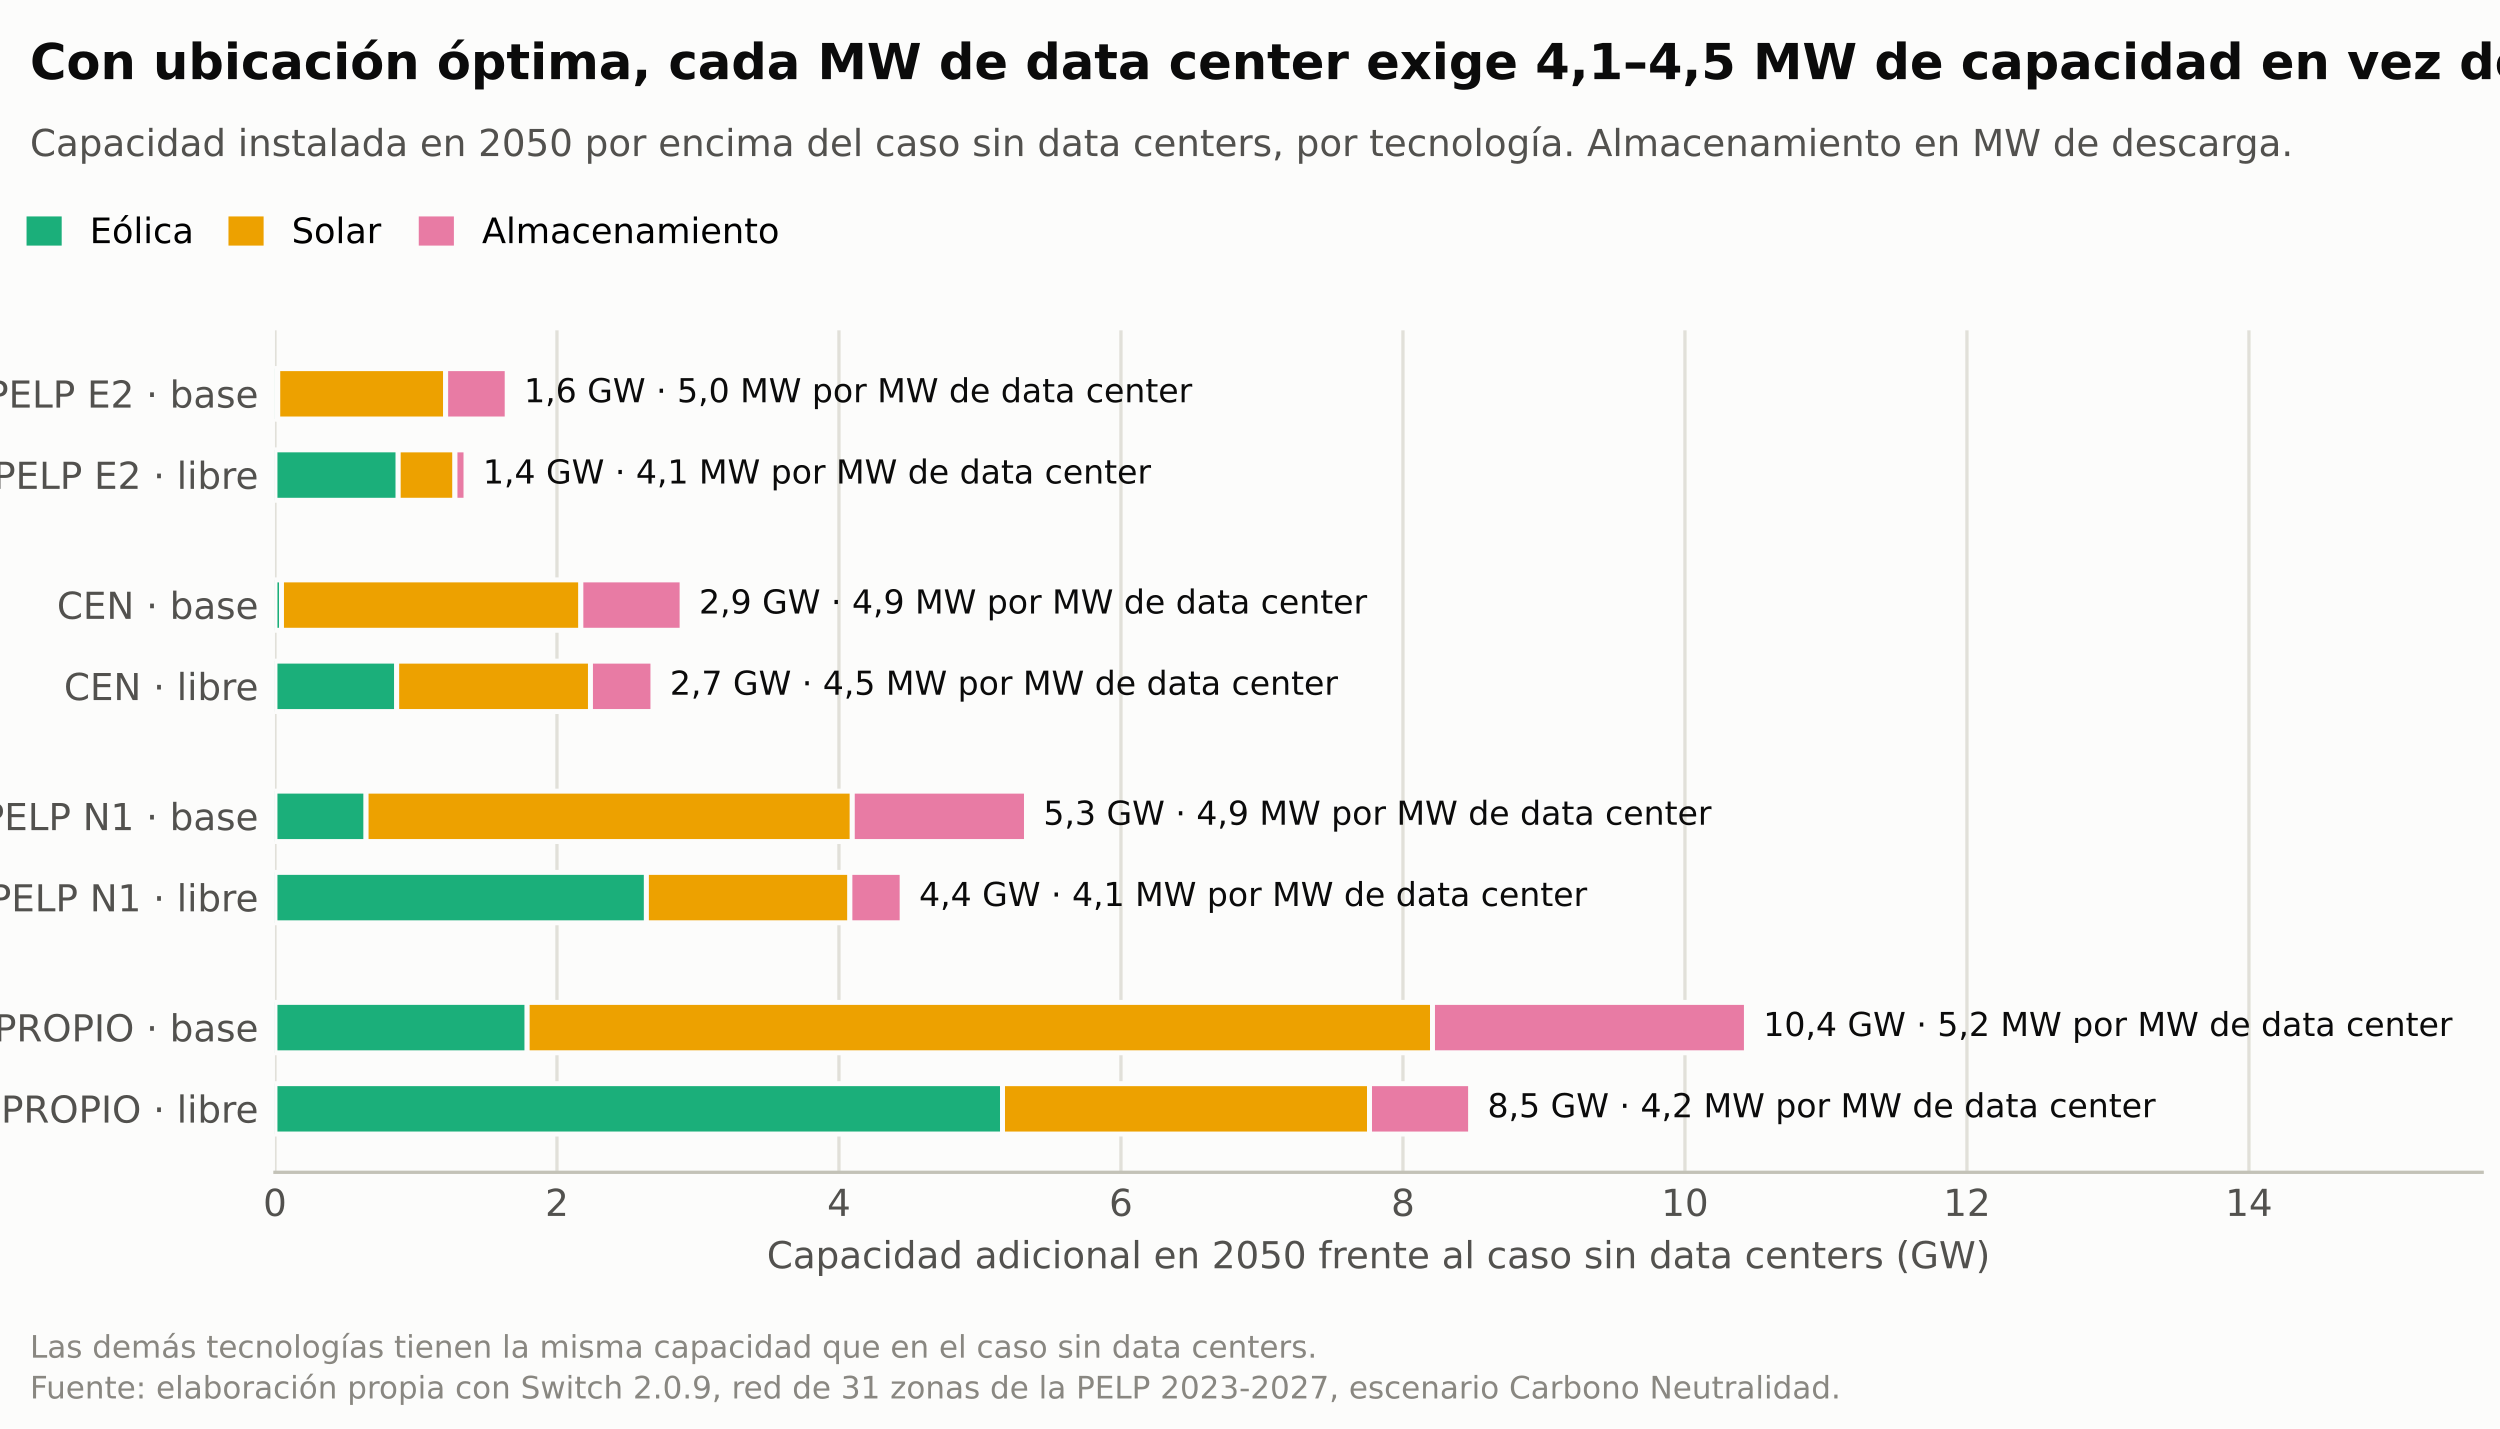
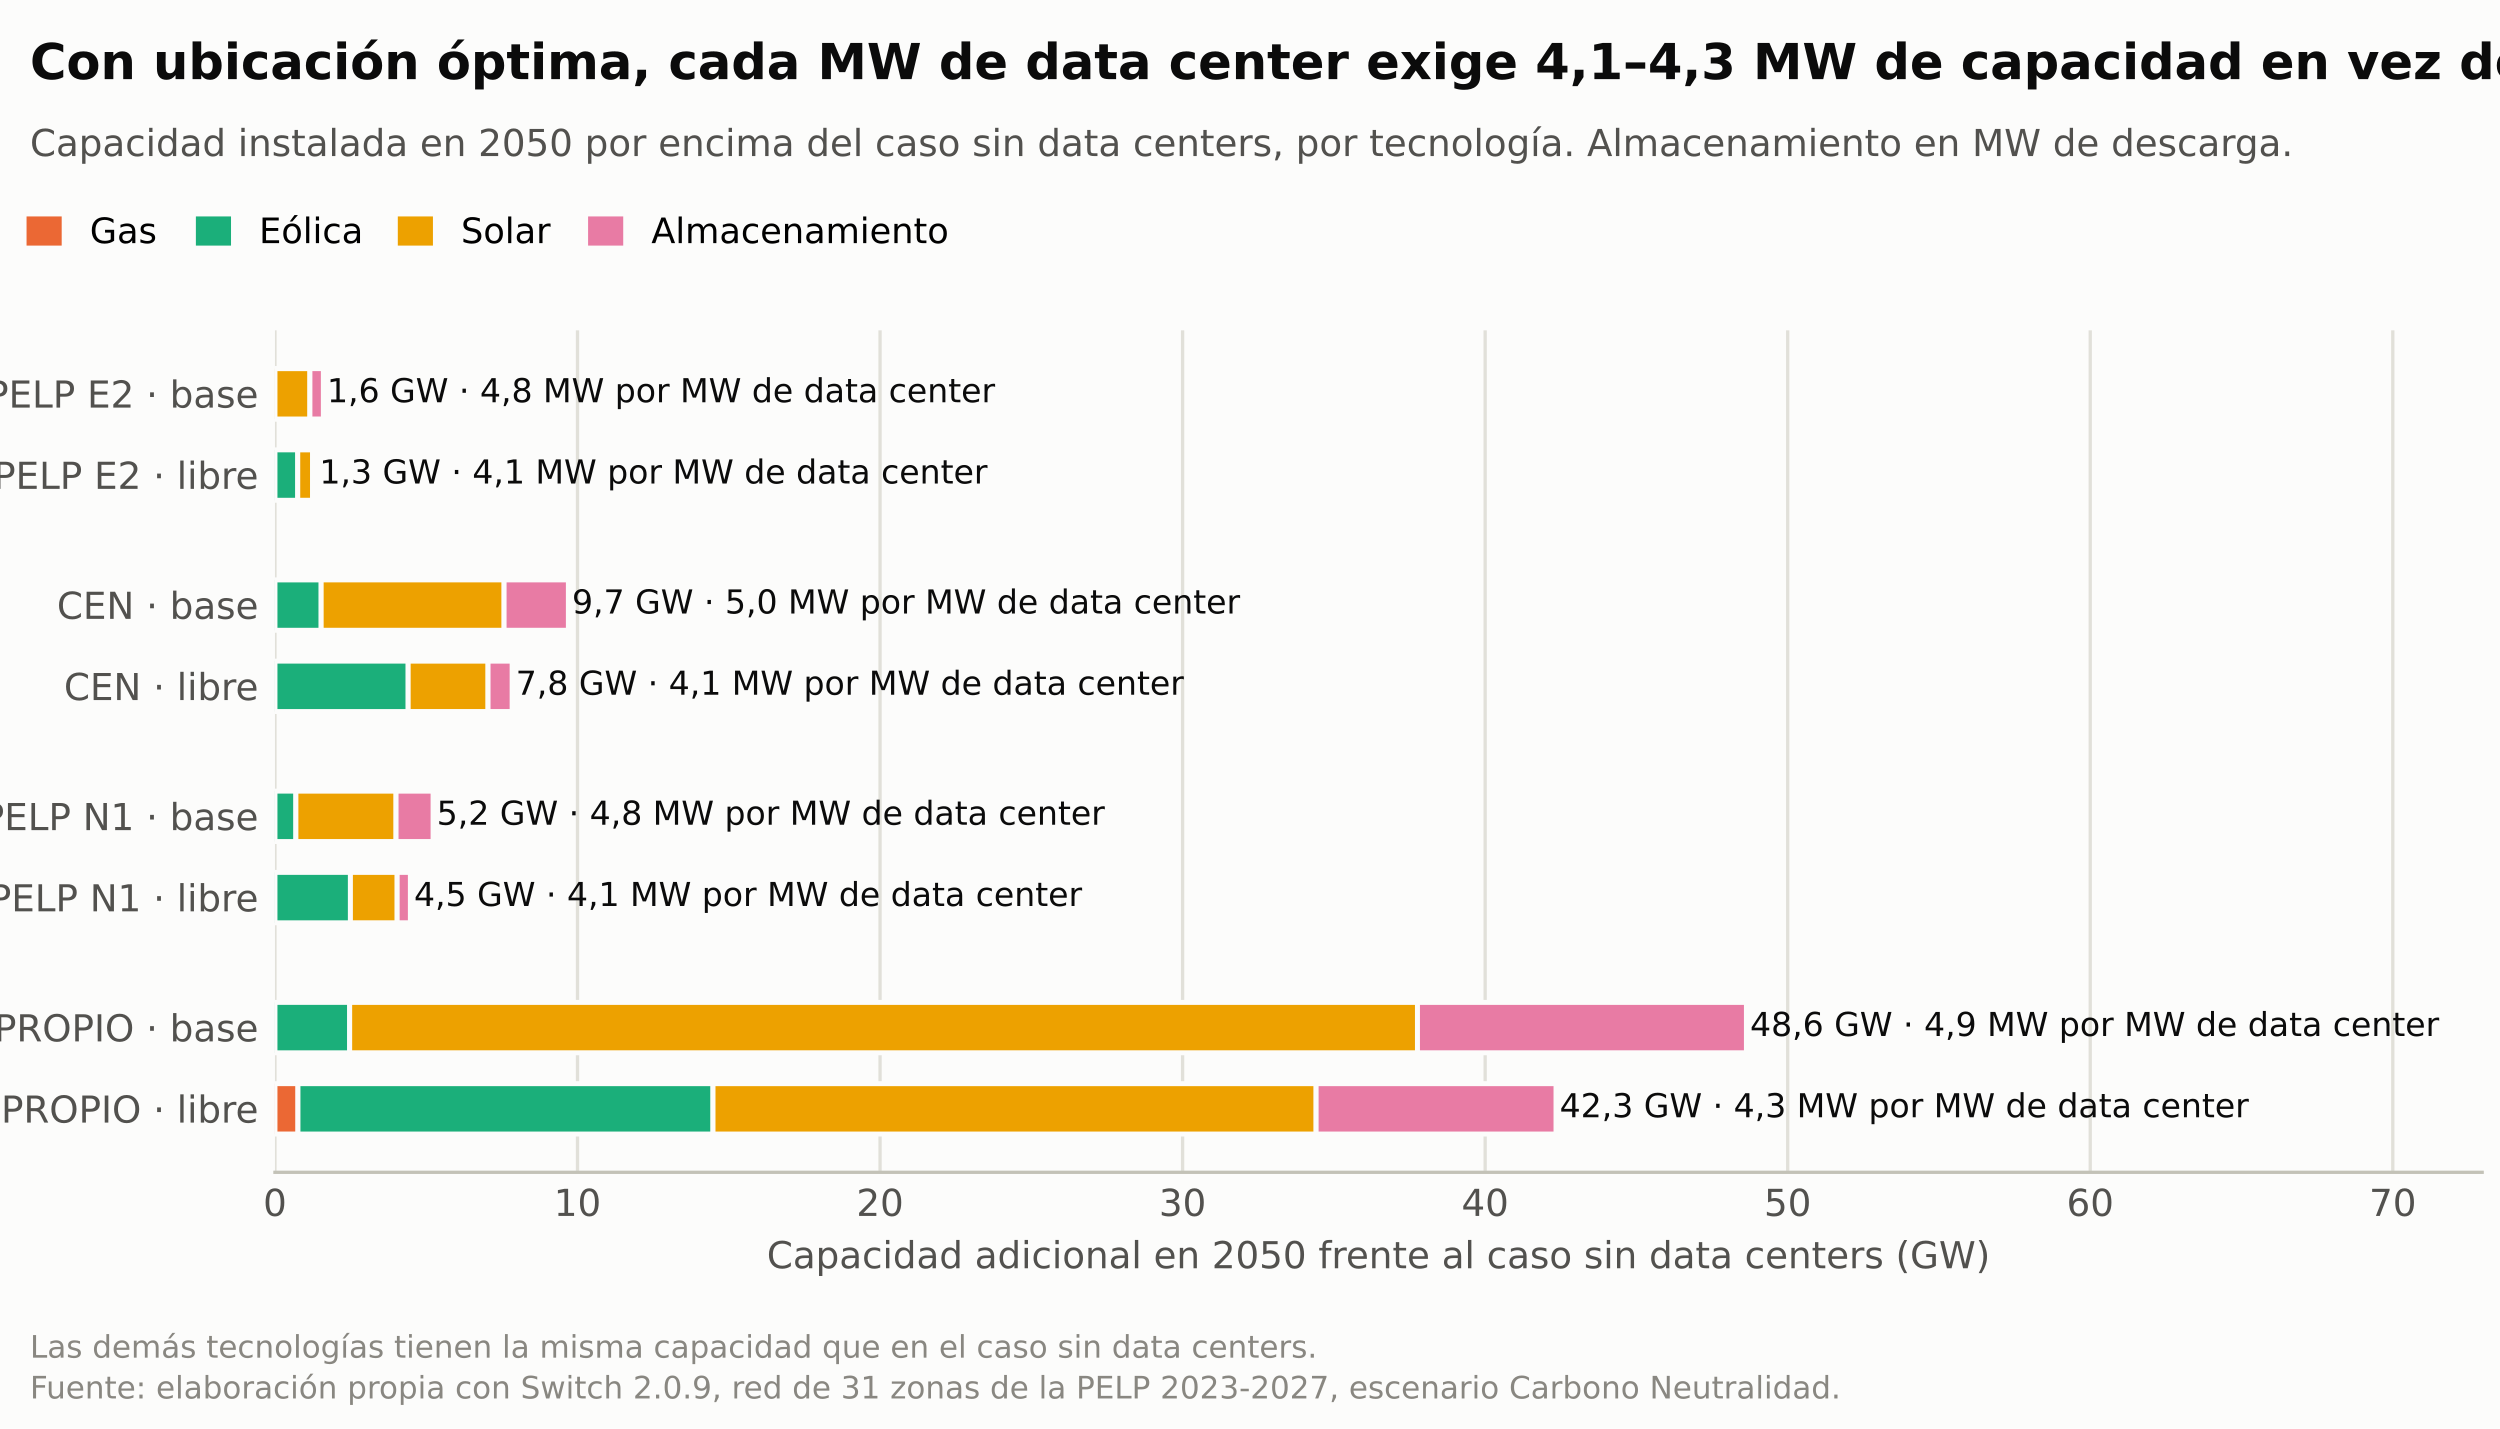
<svg xmlns="http://www.w3.org/2000/svg" width="604.8pt" height="345.6pt" viewBox="0 0 604.8 345.6" version="1.1">
  <defs>
    <style type="text/css">*{stroke-linejoin: round; stroke-linecap: butt}</style>
  </defs>
  <g id="figure_1">
    <g id="patch_1">
      <path d="M 0 345.6  L 604.8 345.6  L 604.8 0  L 0 0  z " style="fill: #fcfcfb" />
    </g>
    <g id="axes_1">
      <g id="patch_2">
        <path d="M 66.519 283.605  L 600.48 283.605  L 600.48 79.92  L 66.519 79.92  z " style="fill: #fcfcfb" />
      </g>
      <g id="matplotlib.axis_1">
        <g id="xtick_1">
          <g id="line2d_1">
-             <path d="M 66.519 283.605  L 66.519 79.92  " clip-path="url(#p12da7a8cfd)" style="fill: none; stroke: #e1e0d9; stroke-width: 0.8; stroke-linecap: square" />
+             <path d="M 66.519 283.605  L 66.519 79.92  " clip-path="url(#pd8468b30a0)" style="fill: none; stroke: #e1e0d9; stroke-width: 0.8; stroke-linecap: square" />
          </g>
          <g id="line2d_2" />
          <g id="text_1">
            <text style="font-size: 9px; font-family: 'Segoe UI', 'DejaVu Sans'; text-anchor: middle; fill: #52514e" x="66.519" y="294.158" transform="rotate(-0 66.51906 294.1575)">0</text>
          </g>
        </g>
        <g id="xtick_2">
          <g id="line2d_3">
-             <path d="M 134.74 283.605  L 134.74 79.92  " clip-path="url(#p12da7a8cfd)" style="fill: none; stroke: #e1e0d9; stroke-width: 0.8; stroke-linecap: square" />
+             <path d="M 139.711 283.605  L 139.711 79.92  " clip-path="url(#pd8468b30a0)" style="fill: none; stroke: #e1e0d9; stroke-width: 0.8; stroke-linecap: square" />
          </g>
          <g id="line2d_4" />
          <g id="text_2">
-             <text style="font-size: 9px; font-family: 'Segoe UI', 'DejaVu Sans'; text-anchor: middle; fill: #52514e" x="134.74" y="294.158" transform="rotate(-0 134.7397 294.1575)">2</text>
+             <text style="font-size: 9px; font-family: 'Segoe UI', 'DejaVu Sans'; text-anchor: middle; fill: #52514e" x="139.711" y="294.158" transform="rotate(-0 139.711 294.1575)">10</text>
          </g>
        </g>
        <g id="xtick_3">
          <g id="line2d_5">
-             <path d="M 202.96 283.605  L 202.96 79.92  " clip-path="url(#p12da7a8cfd)" style="fill: none; stroke: #e1e0d9; stroke-width: 0.8; stroke-linecap: square" />
+             <path d="M 212.903 283.605  L 212.903 79.92  " clip-path="url(#pd8468b30a0)" style="fill: none; stroke: #e1e0d9; stroke-width: 0.8; stroke-linecap: square" />
          </g>
          <g id="line2d_6" />
          <g id="text_3">
-             <text style="font-size: 9px; font-family: 'Segoe UI', 'DejaVu Sans'; text-anchor: middle; fill: #52514e" x="202.96" y="294.158" transform="rotate(-0 202.9604 294.1575)">4</text>
+             <text style="font-size: 9px; font-family: 'Segoe UI', 'DejaVu Sans'; text-anchor: middle; fill: #52514e" x="212.903" y="294.158" transform="rotate(-0 212.903 294.1575)">20</text>
          </g>
        </g>
        <g id="xtick_4">
          <g id="line2d_7">
-             <path d="M 271.181 283.605  L 271.181 79.92  " clip-path="url(#p12da7a8cfd)" style="fill: none; stroke: #e1e0d9; stroke-width: 0.8; stroke-linecap: square" />
+             <path d="M 286.095 283.605  L 286.095 79.92  " clip-path="url(#pd8468b30a0)" style="fill: none; stroke: #e1e0d9; stroke-width: 0.8; stroke-linecap: square" />
          </g>
          <g id="line2d_8" />
          <g id="text_4">
-             <text style="font-size: 9px; font-family: 'Segoe UI', 'DejaVu Sans'; text-anchor: middle; fill: #52514e" x="271.181" y="294.158" transform="rotate(-0 271.1811 294.1575)">6</text>
+             <text style="font-size: 9px; font-family: 'Segoe UI', 'DejaVu Sans'; text-anchor: middle; fill: #52514e" x="286.095" y="294.158" transform="rotate(-0 286.095 294.1575)">30</text>
          </g>
        </g>
        <g id="xtick_5">
          <g id="line2d_9">
-             <path d="M 339.402 283.605  L 339.402 79.92  " clip-path="url(#p12da7a8cfd)" style="fill: none; stroke: #e1e0d9; stroke-width: 0.8; stroke-linecap: square" />
+             <path d="M 359.287 283.605  L 359.287 79.92  " clip-path="url(#pd8468b30a0)" style="fill: none; stroke: #e1e0d9; stroke-width: 0.8; stroke-linecap: square" />
          </g>
          <g id="line2d_10" />
          <g id="text_5">
-             <text style="font-size: 9px; font-family: 'Segoe UI', 'DejaVu Sans'; text-anchor: middle; fill: #52514e" x="339.402" y="294.158" transform="rotate(-0 339.4017 294.1575)">8</text>
+             <text style="font-size: 9px; font-family: 'Segoe UI', 'DejaVu Sans'; text-anchor: middle; fill: #52514e" x="359.287" y="294.158" transform="rotate(-0 359.2869 294.1575)">40</text>
          </g>
        </g>
        <g id="xtick_6">
          <g id="line2d_11">
-             <path d="M 407.622 283.605  L 407.622 79.92  " clip-path="url(#p12da7a8cfd)" style="fill: none; stroke: #e1e0d9; stroke-width: 0.8; stroke-linecap: square" />
+             <path d="M 432.479 283.605  L 432.479 79.92  " clip-path="url(#pd8468b30a0)" style="fill: none; stroke: #e1e0d9; stroke-width: 0.8; stroke-linecap: square" />
          </g>
          <g id="line2d_12" />
          <g id="text_6">
-             <text style="font-size: 9px; font-family: 'Segoe UI', 'DejaVu Sans'; text-anchor: middle; fill: #52514e" x="407.622" y="294.158" transform="rotate(-0 407.6224 294.1575)">10</text>
+             <text style="font-size: 9px; font-family: 'Segoe UI', 'DejaVu Sans'; text-anchor: middle; fill: #52514e" x="432.479" y="294.158" transform="rotate(-0 432.4789 294.1575)">50</text>
          </g>
        </g>
        <g id="xtick_7">
          <g id="line2d_13">
-             <path d="M 475.843 283.605  L 475.843 79.92  " clip-path="url(#p12da7a8cfd)" style="fill: none; stroke: #e1e0d9; stroke-width: 0.8; stroke-linecap: square" />
+             <path d="M 505.671 283.605  L 505.671 79.92  " clip-path="url(#pd8468b30a0)" style="fill: none; stroke: #e1e0d9; stroke-width: 0.8; stroke-linecap: square" />
          </g>
          <g id="line2d_14" />
          <g id="text_7">
-             <text style="font-size: 9px; font-family: 'Segoe UI', 'DejaVu Sans'; text-anchor: middle; fill: #52514e" x="475.843" y="294.158" transform="rotate(-0 475.843 294.1575)">12</text>
+             <text style="font-size: 9px; font-family: 'Segoe UI', 'DejaVu Sans'; text-anchor: middle; fill: #52514e" x="505.671" y="294.158" transform="rotate(-0 505.6709 294.1575)">60</text>
          </g>
        </g>
        <g id="xtick_8">
          <g id="line2d_15">
-             <path d="M 544.064 283.605  L 544.064 79.92  " clip-path="url(#p12da7a8cfd)" style="fill: none; stroke: #e1e0d9; stroke-width: 0.8; stroke-linecap: square" />
+             <path d="M 578.863 283.605  L 578.863 79.92  " clip-path="url(#pd8468b30a0)" style="fill: none; stroke: #e1e0d9; stroke-width: 0.8; stroke-linecap: square" />
          </g>
          <g id="line2d_16" />
          <g id="text_8">
-             <text style="font-size: 9px; font-family: 'Segoe UI', 'DejaVu Sans'; text-anchor: middle; fill: #52514e" x="544.064" y="294.158" transform="rotate(-0 544.0637 294.1575)">14</text>
+             <text style="font-size: 9px; font-family: 'Segoe UI', 'DejaVu Sans'; text-anchor: middle; fill: #52514e" x="578.863" y="294.158" transform="rotate(-0 578.8628 294.1575)">70</text>
          </g>
        </g>
        <g id="text_9">
          <text style="font-size: 9px; font-family: 'Segoe UI', 'DejaVu Sans'; text-anchor: middle; fill: #52514e" x="333.5" y="306.81" transform="rotate(-0 333.4995 306.81)">Capacidad adicional en 2050 frente al caso sin data centers (GW)</text>
        </g>
      </g>
      <g id="matplotlib.axis_2">
        <g id="ytick_1">
          <g id="line2d_17" />
          <g id="text_10">
            <text style="font-size: 9px; font-family: 'Segoe UI', 'DejaVu Sans'; text-anchor: end; fill: #52514e" x="62.519" y="98.603" transform="rotate(-0 62.51906 98.60348)">PELP E2 · base</text>
          </g>
        </g>
        <g id="ytick_2">
          <g id="line2d_18" />
          <g id="text_11">
            <text style="font-size: 9px; font-family: 'Segoe UI', 'DejaVu Sans'; text-anchor: end; fill: #52514e" x="62.519" y="118.26" transform="rotate(-0 62.51906 118.2604)">PELP E2 · libre</text>
          </g>
        </g>
        <g id="ytick_3">
          <g id="line2d_19" />
          <g id="text_12">
            <text style="font-size: 9px; font-family: 'Segoe UI', 'DejaVu Sans'; text-anchor: end; fill: #52514e" x="62.519" y="149.712" transform="rotate(-0 62.51906 149.7115)">CEN · base</text>
          </g>
        </g>
        <g id="ytick_4">
          <g id="line2d_20" />
          <g id="text_13">
            <text style="font-size: 9px; font-family: 'Segoe UI', 'DejaVu Sans'; text-anchor: end; fill: #52514e" x="62.519" y="169.368" transform="rotate(-0 62.51906 169.3685)">CEN · libre</text>
          </g>
        </g>
        <g id="ytick_5">
          <g id="line2d_21" />
          <g id="text_14">
            <text style="font-size: 9px; font-family: 'Segoe UI', 'DejaVu Sans'; text-anchor: end; fill: #52514e" x="62.519" y="200.82" transform="rotate(-0 62.51906 200.8196)">PELP N1 · base</text>
          </g>
        </g>
        <g id="ytick_6">
          <g id="line2d_22" />
          <g id="text_15">
            <text style="font-size: 9px; font-family: 'Segoe UI', 'DejaVu Sans'; text-anchor: end; fill: #52514e" x="62.519" y="220.477" transform="rotate(-0 62.51906 220.4765)">PELP N1 · libre</text>
          </g>
        </g>
        <g id="ytick_7">
          <g id="line2d_23" />
          <g id="text_16">
            <text style="font-size: 9px; font-family: 'Segoe UI', 'DejaVu Sans'; text-anchor: end; fill: #52514e" x="62.519" y="251.928" transform="rotate(-0 62.51906 251.9277)">PROPIO · base</text>
          </g>
        </g>
        <g id="ytick_8">
          <g id="line2d_24" />
          <g id="text_17">
            <text style="font-size: 9px; font-family: 'Segoe UI', 'DejaVu Sans'; text-anchor: end; fill: #52514e" x="62.519" y="271.585" transform="rotate(-0 62.51906 271.5846)">PROPIO · libre</text>
          </g>
        </g>
      </g>
      <g id="patch_3">
-         <path d="M 66.519 101.366  L 67.191 101.366  L 67.191 89.178  L 66.519 89.178  z " clip-path="url(#p12da7a8cfd)" style="fill: #1baf7a; stroke: #fcfcfb; stroke-width: 1.2; stroke-linejoin: miter" />
+         <path d="M 66.519 101.366  L 66.519 101.366  L 66.519 89.178  L 66.519 89.178  z " clip-path="url(#pd8468b30a0)" style="fill: #eb6834; stroke: #fcfcfb; stroke-width: 1.2; stroke-linejoin: miter" />
      </g>
      <g id="patch_4">
-         <path d="M 67.191 101.366  L 107.81 101.366  L 107.81 89.178  L 67.191 89.178  z " clip-path="url(#p12da7a8cfd)" style="fill: #eda100; stroke: #fcfcfb; stroke-width: 1.2; stroke-linejoin: miter" />
+         <path d="M 66.519 101.366  L 66.408 101.366  L 66.408 89.178  L 66.519 89.178  z " clip-path="url(#pd8468b30a0)" style="fill: #1baf7a; stroke: #fcfcfb; stroke-width: 1.2; stroke-linejoin: miter" />
      </g>
      <g id="patch_5">
-         <path d="M 107.81 101.366  L 122.7 101.366  L 122.7 89.178  L 107.81 89.178  z " clip-path="url(#p12da7a8cfd)" style="fill: #e87ba4; stroke: #fcfcfb; stroke-width: 1.2; stroke-linejoin: miter" />
+         <path d="M 66.519 101.366  L 74.975 101.366  L 74.975 89.178  L 66.519 89.178  z " clip-path="url(#pd8468b30a0)" style="fill: #eda100; stroke: #fcfcfb; stroke-width: 1.2; stroke-linejoin: miter" />
      </g>
      <g id="patch_6">
-         <path d="M 66.519 121.023  L 96.33 121.023  L 96.33 108.835  L 66.519 108.835  z " clip-path="url(#p12da7a8cfd)" style="fill: #1baf7a; stroke: #fcfcfb; stroke-width: 1.2; stroke-linejoin: miter" />
+         <path d="M 74.975 101.366  L 78.226 101.366  L 78.226 89.178  L 74.975 89.178  z " clip-path="url(#pd8468b30a0)" style="fill: #e87ba4; stroke: #fcfcfb; stroke-width: 1.2; stroke-linejoin: miter" />
      </g>
      <g id="patch_7">
-         <path d="M 96.33 121.023  L 110.062 121.023  L 110.062 108.835  L 96.33 108.835  z " clip-path="url(#p12da7a8cfd)" style="fill: #eda100; stroke: #fcfcfb; stroke-width: 1.2; stroke-linejoin: miter" />
+         <path d="M 66.519 121.023  L 66.519 121.023  L 66.519 108.835  L 66.519 108.835  z " clip-path="url(#pd8468b30a0)" style="fill: #eb6834; stroke: #fcfcfb; stroke-width: 1.2; stroke-linejoin: miter" />
      </g>
      <g id="patch_8">
-         <path d="M 110.062 121.023  L 112.734 121.023  L 112.734 108.835  L 110.062 108.835  z " clip-path="url(#p12da7a8cfd)" style="fill: #e87ba4; stroke: #fcfcfb; stroke-width: 1.2; stroke-linejoin: miter" />
+         <path d="M 66.519 121.023  L 72.033 121.023  L 72.033 108.835  L 66.519 108.835  z " clip-path="url(#pd8468b30a0)" style="fill: #1baf7a; stroke: #fcfcfb; stroke-width: 1.2; stroke-linejoin: miter" />
      </g>
      <g id="patch_9">
-         <path d="M 66.519 152.474  L 68.097 152.474  L 68.097 140.286  L 66.519 140.286  z " clip-path="url(#p12da7a8cfd)" style="fill: #1baf7a; stroke: #fcfcfb; stroke-width: 1.2; stroke-linejoin: miter" />
+         <path d="M 72.033 121.023  L 75.622 121.023  L 75.622 108.835  L 72.033 108.835  z " clip-path="url(#pd8468b30a0)" style="fill: #eda100; stroke: #fcfcfb; stroke-width: 1.2; stroke-linejoin: miter" />
      </g>
      <g id="patch_10">
-         <path d="M 68.097 152.474  L 140.52 152.474  L 140.52 140.286  L 68.097 140.286  z " clip-path="url(#p12da7a8cfd)" style="fill: #eda100; stroke: #fcfcfb; stroke-width: 1.2; stroke-linejoin: miter" />
+         <path d="M 75.622 121.023  L 76.387 121.023  L 76.387 108.835  L 75.622 108.835  z " clip-path="url(#pd8468b30a0)" style="fill: #e87ba4; stroke: #fcfcfb; stroke-width: 1.2; stroke-linejoin: miter" />
      </g>
      <g id="patch_11">
-         <path d="M 140.52 152.474  L 165.012 152.474  L 165.012 140.286  L 140.52 140.286  z " clip-path="url(#p12da7a8cfd)" style="fill: #e87ba4; stroke: #fcfcfb; stroke-width: 1.2; stroke-linejoin: miter" />
+         <path d="M 66.519 152.474  L 66.519 152.474  L 66.519 140.286  L 66.519 140.286  z " clip-path="url(#pd8468b30a0)" style="fill: #eb6834; stroke: #fcfcfb; stroke-width: 1.2; stroke-linejoin: miter" />
      </g>
      <g id="patch_12">
-         <path d="M 66.519 172.131  L 95.966 172.131  L 95.966 159.943  L 66.519 159.943  z " clip-path="url(#p12da7a8cfd)" style="fill: #1baf7a; stroke: #fcfcfb; stroke-width: 1.2; stroke-linejoin: miter" />
+         <path d="M 66.519 152.474  L 77.697 152.474  L 77.697 140.286  L 66.519 140.286  z " clip-path="url(#pd8468b30a0)" style="fill: #1baf7a; stroke: #fcfcfb; stroke-width: 1.2; stroke-linejoin: miter" />
      </g>
      <g id="patch_13">
-         <path d="M 95.966 172.131  L 142.844 172.131  L 142.844 159.943  L 95.966 159.943  z " clip-path="url(#p12da7a8cfd)" style="fill: #eda100; stroke: #fcfcfb; stroke-width: 1.2; stroke-linejoin: miter" />
+         <path d="M 77.697 152.474  L 121.95 152.474  L 121.95 140.286  L 77.697 140.286  z " clip-path="url(#pd8468b30a0)" style="fill: #eda100; stroke: #fcfcfb; stroke-width: 1.2; stroke-linejoin: miter" />
      </g>
      <g id="patch_14">
-         <path d="M 142.844 172.131  L 157.957 172.131  L 157.957 159.943  L 142.844 159.943  z " clip-path="url(#p12da7a8cfd)" style="fill: #e87ba4; stroke: #fcfcfb; stroke-width: 1.2; stroke-linejoin: miter" />
+         <path d="M 121.95 152.474  L 137.501 152.474  L 137.501 140.286  L 121.95 140.286  z " clip-path="url(#pd8468b30a0)" style="fill: #e87ba4; stroke: #fcfcfb; stroke-width: 1.2; stroke-linejoin: miter" />
      </g>
      <g id="patch_15">
-         <path d="M 66.519 203.582  L 88.559 203.582  L 88.559 191.395  L 66.519 191.395  z " clip-path="url(#p12da7a8cfd)" style="fill: #1baf7a; stroke: #fcfcfb; stroke-width: 1.2; stroke-linejoin: miter" />
+         <path d="M 66.519 172.131  L 66.519 172.131  L 66.519 159.943  L 66.519 159.943  z " clip-path="url(#pd8468b30a0)" style="fill: #eb6834; stroke: #fcfcfb; stroke-width: 1.2; stroke-linejoin: miter" />
      </g>
      <g id="patch_16">
-         <path d="M 88.559 203.582  L 206.181 203.582  L 206.181 191.395  L 88.559 191.395  z " clip-path="url(#p12da7a8cfd)" style="fill: #eda100; stroke: #fcfcfb; stroke-width: 1.2; stroke-linejoin: miter" />
+         <path d="M 66.519 172.131  L 98.746 172.131  L 98.746 159.943  L 66.519 159.943  z " clip-path="url(#pd8468b30a0)" style="fill: #1baf7a; stroke: #fcfcfb; stroke-width: 1.2; stroke-linejoin: miter" />
      </g>
      <g id="patch_17">
-         <path d="M 206.181 203.582  L 248.323 203.582  L 248.323 191.395  L 206.181 191.395  z " clip-path="url(#p12da7a8cfd)" style="fill: #e87ba4; stroke: #fcfcfb; stroke-width: 1.2; stroke-linejoin: miter" />
+         <path d="M 98.746 172.131  L 118.069 172.131  L 118.069 159.943  L 98.746 159.943  z " clip-path="url(#pd8468b30a0)" style="fill: #eda100; stroke: #fcfcfb; stroke-width: 1.2; stroke-linejoin: miter" />
      </g>
      <g id="patch_18">
-         <path d="M 66.519 223.239  L 156.374 223.239  L 156.374 211.051  L 66.519 211.051  z " clip-path="url(#p12da7a8cfd)" style="fill: #1baf7a; stroke: #fcfcfb; stroke-width: 1.2; stroke-linejoin: miter" />
+         <path d="M 118.069 172.131  L 123.893 172.131  L 123.893 159.943  L 118.069 159.943  z " clip-path="url(#pd8468b30a0)" style="fill: #e87ba4; stroke: #fcfcfb; stroke-width: 1.2; stroke-linejoin: miter" />
      </g>
      <g id="patch_19">
-         <path d="M 156.374 223.239  L 205.604 223.239  L 205.604 211.051  L 156.374 211.051  z " clip-path="url(#p12da7a8cfd)" style="fill: #eda100; stroke: #fcfcfb; stroke-width: 1.2; stroke-linejoin: miter" />
+         <path d="M 66.519 203.582  L 66.519 203.582  L 66.519 191.395  L 66.519 191.395  z " clip-path="url(#pd8468b30a0)" style="fill: #eb6834; stroke: #fcfcfb; stroke-width: 1.2; stroke-linejoin: miter" />
      </g>
      <g id="patch_20">
-         <path d="M 205.604 223.239  L 218.246 223.239  L 218.246 211.051  L 205.604 211.051  z " clip-path="url(#p12da7a8cfd)" style="fill: #e87ba4; stroke: #fcfcfb; stroke-width: 1.2; stroke-linejoin: miter" />
+         <path d="M 66.519 203.582  L 71.582 203.582  L 71.582 191.395  L 66.519 191.395  z " clip-path="url(#pd8468b30a0)" style="fill: #1baf7a; stroke: #fcfcfb; stroke-width: 1.2; stroke-linejoin: miter" />
      </g>
      <g id="patch_21">
-         <path d="M 66.519 254.69  L 127.529 254.69  L 127.529 242.503  L 66.519 242.503  z " clip-path="url(#p12da7a8cfd)" style="fill: #1baf7a; stroke: #fcfcfb; stroke-width: 1.2; stroke-linejoin: miter" />
+         <path d="M 71.582 203.582  L 95.813 203.582  L 95.813 191.395  L 71.582 191.395  z " clip-path="url(#pd8468b30a0)" style="fill: #eda100; stroke: #fcfcfb; stroke-width: 1.2; stroke-linejoin: miter" />
      </g>
      <g id="patch_22">
-         <path d="M 127.529 254.69  L 346.547 254.69  L 346.547 242.503  L 127.529 242.503  z " clip-path="url(#p12da7a8cfd)" style="fill: #eda100; stroke: #fcfcfb; stroke-width: 1.2; stroke-linejoin: miter" />
+         <path d="M 95.813 203.582  L 104.769 203.582  L 104.769 191.395  L 95.813 191.395  z " clip-path="url(#pd8468b30a0)" style="fill: #e87ba4; stroke: #fcfcfb; stroke-width: 1.2; stroke-linejoin: miter" />
      </g>
      <g id="patch_23">
-         <path d="M 346.547 254.69  L 422.493 254.69  L 422.493 242.503  L 346.547 242.503  z " clip-path="url(#p12da7a8cfd)" style="fill: #e87ba4; stroke: #fcfcfb; stroke-width: 1.2; stroke-linejoin: miter" />
+         <path d="M 66.519 223.239  L 66.519 223.239  L 66.519 211.051  L 66.519 211.051  z " clip-path="url(#pd8468b30a0)" style="fill: #eb6834; stroke: #fcfcfb; stroke-width: 1.2; stroke-linejoin: miter" />
      </g>
      <g id="patch_24">
-         <path d="M 66.519 274.347  L 242.53 274.347  L 242.53 262.16  L 66.519 262.16  z " clip-path="url(#p12da7a8cfd)" style="fill: #1baf7a; stroke: #fcfcfb; stroke-width: 1.2; stroke-linejoin: miter" />
+         <path d="M 66.519 223.239  L 84.772 223.239  L 84.772 211.051  L 66.519 211.051  z " clip-path="url(#pd8468b30a0)" style="fill: #1baf7a; stroke: #fcfcfb; stroke-width: 1.2; stroke-linejoin: miter" />
      </g>
      <g id="patch_25">
-         <path d="M 242.53 274.347  L 331.312 274.347  L 331.312 262.16  L 242.53 262.16  z " clip-path="url(#p12da7a8cfd)" style="fill: #eda100; stroke: #fcfcfb; stroke-width: 1.2; stroke-linejoin: miter" />
+         <path d="M 84.772 223.239  L 96.084 223.239  L 96.084 211.051  L 84.772 211.051  z " clip-path="url(#pd8468b30a0)" style="fill: #eda100; stroke: #fcfcfb; stroke-width: 1.2; stroke-linejoin: miter" />
      </g>
      <g id="patch_26">
-         <path d="M 331.312 274.347  L 355.766 274.347  L 355.766 262.16  L 331.312 262.16  z " clip-path="url(#p12da7a8cfd)" style="fill: #e87ba4; stroke: #fcfcfb; stroke-width: 1.2; stroke-linejoin: miter" />
+         <path d="M 96.084 223.239  L 99.277 223.239  L 99.277 211.051  L 96.084 211.051  z " clip-path="url(#pd8468b30a0)" style="fill: #e87ba4; stroke: #fcfcfb; stroke-width: 1.2; stroke-linejoin: miter" />
      </g>
      <g id="patch_27">
+         <path d="M 66.519 254.69  L 66.519 254.69  L 66.519 242.503  L 66.519 242.503  z " clip-path="url(#pd8468b30a0)" style="fill: #eb6834; stroke: #fcfcfb; stroke-width: 1.2; stroke-linejoin: miter" />
+       </g>
+       <g id="patch_28">
+         <path d="M 66.519 254.69  L 84.593 254.69  L 84.593 242.503  L 66.519 242.503  z " clip-path="url(#pd8468b30a0)" style="fill: #1baf7a; stroke: #fcfcfb; stroke-width: 1.2; stroke-linejoin: miter" />
+       </g>
+       <g id="patch_29">
+         <path d="M 84.593 254.69  L 342.912 254.69  L 342.912 242.503  L 84.593 242.503  z " clip-path="url(#pd8468b30a0)" style="fill: #eda100; stroke: #fcfcfb; stroke-width: 1.2; stroke-linejoin: miter" />
+       </g>
+       <g id="patch_30">
+         <path d="M 342.912 254.69  L 422.493 254.69  L 422.493 242.503  L 342.912 242.503  z " clip-path="url(#pd8468b30a0)" style="fill: #e87ba4; stroke: #fcfcfb; stroke-width: 1.2; stroke-linejoin: miter" />
+       </g>
+       <g id="patch_31">
+         <path d="M 66.519 274.347  L 72.083 274.347  L 72.083 262.16  L 66.519 262.16  z " clip-path="url(#pd8468b30a0)" style="fill: #eb6834; stroke: #fcfcfb; stroke-width: 1.2; stroke-linejoin: miter" />
+       </g>
+       <g id="patch_32">
+         <path d="M 72.083 274.347  L 172.49 274.347  L 172.49 262.16  L 72.083 262.16  z " clip-path="url(#pd8468b30a0)" style="fill: #1baf7a; stroke: #fcfcfb; stroke-width: 1.2; stroke-linejoin: miter" />
+       </g>
+       <g id="patch_33">
+         <path d="M 172.49 274.347  L 318.394 274.347  L 318.394 262.16  L 172.49 262.16  z " clip-path="url(#pd8468b30a0)" style="fill: #eda100; stroke: #fcfcfb; stroke-width: 1.2; stroke-linejoin: miter" />
+       </g>
+       <g id="patch_34">
+         <path d="M 318.394 274.347  L 376.431 274.347  L 376.431 262.16  L 318.394 262.16  z " clip-path="url(#pd8468b30a0)" style="fill: #e87ba4; stroke: #fcfcfb; stroke-width: 1.2; stroke-linejoin: miter" />
+       </g>
+       <g id="patch_35">
        <path d="M 66.519 283.605  L 600.48 283.605  " style="fill: none; stroke: #c3c2b7; stroke-width: 0.8; stroke-linejoin: miter; stroke-linecap: square" />
      </g>
      <g id="text_18">
-         <text style="font-size: 8px; font-family: 'Segoe UI', 'DejaVu Sans'; text-anchor: start; fill: #0b0b0b" x="126.793" y="97.313" transform="rotate(-0 126.7932 97.31333)">1,6 GW · 5,0 MW por MW de data center</text>
+         <text style="font-size: 8px; font-family: 'Segoe UI', 'DejaVu Sans'; text-anchor: start; fill: #0b0b0b" x="79.104" y="97.313" transform="rotate(-0 79.10427 97.31333)">1,6 GW · 4,8 MW por MW de data center</text>
      </g>
      <g id="text_19">
-         <text style="font-size: 8px; font-family: 'Segoe UI', 'DejaVu Sans'; text-anchor: start; fill: #0b0b0b" x="116.827" y="116.97" transform="rotate(-0 116.8274 116.9703)">1,4 GW · 4,1 MW por MW de data center</text>
+         <text style="font-size: 8px; font-family: 'Segoe UI', 'DejaVu Sans'; text-anchor: start; fill: #0b0b0b" x="77.265" y="116.97" transform="rotate(-0 77.26518 116.9703)">1,3 GW · 4,1 MW por MW de data center</text>
      </g>
      <g id="text_20">
-         <text style="font-size: 8px; font-family: 'Segoe UI', 'DejaVu Sans'; text-anchor: start; fill: #0b0b0b" x="169.105" y="148.421" transform="rotate(-0 169.105 148.4214)">2,9 GW · 4,9 MW por MW de data center</text>
+         <text style="font-size: 8px; font-family: 'Segoe UI', 'DejaVu Sans'; text-anchor: start; fill: #0b0b0b" x="138.379" y="148.421" transform="rotate(-0 138.3794 148.4214)">9,7 GW · 5,0 MW por MW de data center</text>
      </g>
      <g id="text_21">
-         <text style="font-size: 8px; font-family: 'Segoe UI', 'DejaVu Sans'; text-anchor: start; fill: #0b0b0b" x="162.051" y="168.078" transform="rotate(-0 162.0506 168.0783)">2,7 GW · 4,5 MW por MW de data center</text>
+         <text style="font-size: 8px; font-family: 'Segoe UI', 'DejaVu Sans'; text-anchor: start; fill: #0b0b0b" x="124.771" y="168.078" transform="rotate(-0 124.7708 168.0783)">7,8 GW · 4,1 MW por MW de data center</text>
      </g>
      <g id="text_22">
-         <text style="font-size: 8px; font-family: 'Segoe UI', 'DejaVu Sans'; text-anchor: start; fill: #0b0b0b" x="252.416" y="199.529" transform="rotate(-0 252.4164 199.5294)">5,3 GW · 4,9 MW por MW de data center</text>
+         <text style="font-size: 8px; font-family: 'Segoe UI', 'DejaVu Sans'; text-anchor: start; fill: #0b0b0b" x="105.647" y="199.529" transform="rotate(-0 105.6473 199.5294)">5,2 GW · 4,8 MW por MW de data center</text>
      </g>
      <g id="text_23">
-         <text style="font-size: 8px; font-family: 'Segoe UI', 'DejaVu Sans'; text-anchor: start; fill: #0b0b0b" x="222.339" y="219.186" transform="rotate(-0 222.3388 219.1864)">4,4 GW · 4,1 MW por MW de data center</text>
+         <text style="font-size: 8px; font-family: 'Segoe UI', 'DejaVu Sans'; text-anchor: start; fill: #0b0b0b" x="100.155" y="219.186" transform="rotate(-0 100.1554 219.1864)">4,5 GW · 4,1 MW por MW de data center</text>
      </g>
      <g id="text_24">
-         <text style="font-size: 8px; font-family: 'Segoe UI', 'DejaVu Sans'; text-anchor: start; fill: #0b0b0b" x="426.586" y="250.638" transform="rotate(-0 426.5863 250.6375)">10,4 GW · 5,2 MW por MW de data center</text>
+         <text style="font-size: 8px; font-family: 'Segoe UI', 'DejaVu Sans'; text-anchor: start; fill: #0b0b0b" x="423.371" y="250.638" transform="rotate(-0 423.3713 250.6375)">48,6 GW · 4,9 MW por MW de data center</text>
      </g>
      <g id="text_25">
-         <text style="font-size: 8px; font-family: 'Segoe UI', 'DejaVu Sans'; text-anchor: start; fill: #0b0b0b" x="359.859" y="270.294" transform="rotate(-0 359.8592 270.2944)">8,5 GW · 4,2 MW por MW de data center</text>
+         <text style="font-size: 8px; font-family: 'Segoe UI', 'DejaVu Sans'; text-anchor: start; fill: #0b0b0b" x="377.31" y="270.294" transform="rotate(-0 377.3095 270.2944)">42,3 GW · 4,3 MW por MW de data center</text>
      </g>
    </g>
    <g id="text_26">
-       <text style="font-weight: 600; font-size: 12px; font-family: 'Segoe UI', 'DejaVu Sans'; text-anchor: start; fill: #0b0b0b" x="7.258" y="19.138" transform="rotate(-0 7.2576 19.13812)">Con ubicación óptima, cada MW de data center exige 4,1–4,5 MW de capacidad en vez de 4,9–5,2</text>
+       <text style="font-weight: 600; font-size: 12px; font-family: 'Segoe UI', 'DejaVu Sans'; text-anchor: start; fill: #0b0b0b" x="7.258" y="19.138" transform="rotate(-0 7.2576 19.13812)">Con ubicación óptima, cada MW de data center exige 4,1–4,3 MW de capacidad en vez de 4,8–5,0</text>
    </g>
    <g id="text_27">
      <text style="font-size: 9px; font-family: 'Segoe UI', 'DejaVu Sans'; text-anchor: start; fill: #52514e" x="7.258" y="37.754" transform="rotate(-0 7.2576 37.75359)">Capacidad instalada en 2050 por encima del caso sin data centers, por tecnología. Almacenamiento en MW de descarga.</text>
    </g>
    <g id="text_28">
      <text style="font-size: 7.5px; font-family: 'Segoe UI', 'DejaVu Sans'; fill: #898781" transform="translate(7.2576 328.4472)">Las demás tecnologías tienen la misma capacidad que en el caso sin data centers.</text>
      <text style="font-size: 7.5px; font-family: 'Segoe UI', 'DejaVu Sans'; fill: #898781" transform="translate(7.2576 338.3212)">Fuente: elaboración propia con Switch 2.0.9, red de 31 zonas de la PELP 2023-2027, escenario Carbono Neutralidad.</text>
    </g>
    <g id="legend_1">
-       <g id="patch_28">
-         <path d="M 6.424 59.415  L 14.924 59.415  L 14.924 52.36  L 6.424 52.36  z " style="fill: #1baf7a" />
+       <g id="patch_36">
+         <path d="M 6.424 59.415  L 14.924 59.415  L 14.924 52.36  L 6.424 52.36  z " style="fill: #eb6834" />
      </g>
      <g id="text_29">
-         <text style="font-size: 8.5px; font-family: 'Segoe UI', 'DejaVu Sans'; text-anchor: start" x="21.724" y="58.82" transform="rotate(-0 21.724 58.82)">Eólica</text>
-       </g>
-       <g id="patch_29">
-         <path d="M 55.272 59.415  L 63.772 59.415  L 63.772 52.36  L 55.272 52.36  z " style="fill: #eda100" />
+         <text style="font-size: 8.5px; font-family: 'Segoe UI', 'DejaVu Sans'; text-anchor: start" x="21.724" y="58.82" transform="rotate(-0 21.724 58.82)">Gas</text>
+       </g>
+       <g id="patch_37">
+         <path d="M 47.387 59.415  L 55.887 59.415  L 55.887 52.36  L 47.387 52.36  z " style="fill: #1baf7a" />
      </g>
      <g id="text_30">
-         <text style="font-size: 8.5px; font-family: 'Segoe UI', 'DejaVu Sans'; text-anchor: start" x="70.572" y="58.82" transform="rotate(-0 70.57244 58.82)">Solar</text>
-       </g>
-       <g id="patch_30">
-         <path d="M 101.307 59.415  L 109.807 59.415  L 109.807 52.36  L 101.307 52.36  z " style="fill: #e87ba4" />
+         <text style="font-size: 8.5px; font-family: 'Segoe UI', 'DejaVu Sans'; text-anchor: start" x="62.687" y="58.82" transform="rotate(-0 62.68736 58.82)">Eólica</text>
+       </g>
+       <g id="patch_38">
+         <path d="M 96.236 59.415  L 104.736 59.415  L 104.736 52.36  L 96.236 52.36  z " style="fill: #eda100" />
      </g>
      <g id="text_31">
-         <text style="font-size: 8.5px; font-family: 'Segoe UI', 'DejaVu Sans'; text-anchor: start" x="116.607" y="58.82" transform="rotate(-0 116.6066 58.82)">Almacenamiento</text>
+         <text style="font-size: 8.5px; font-family: 'Segoe UI', 'DejaVu Sans'; text-anchor: start" x="111.536" y="58.82" transform="rotate(-0 111.5358 58.82)">Solar</text>
+       </g>
+       <g id="patch_39">
+         <path d="M 142.27 59.415  L 150.77 59.415  L 150.77 52.36  L 142.27 52.36  z " style="fill: #e87ba4" />
+       </g>
+       <g id="text_32">
+         <text style="font-size: 8.5px; font-family: 'Segoe UI', 'DejaVu Sans'; text-anchor: start" x="157.57" y="58.82" transform="rotate(-0 157.5699 58.82)">Almacenamiento</text>
      </g>
    </g>
  </g>
  <defs>
-     <clipPath id="p12da7a8cfd">
+     <clipPath id="pd8468b30a0">
      <rect x="66.519" y="79.92" width="533.961" height="203.685" />
    </clipPath>
  </defs>
</svg>
